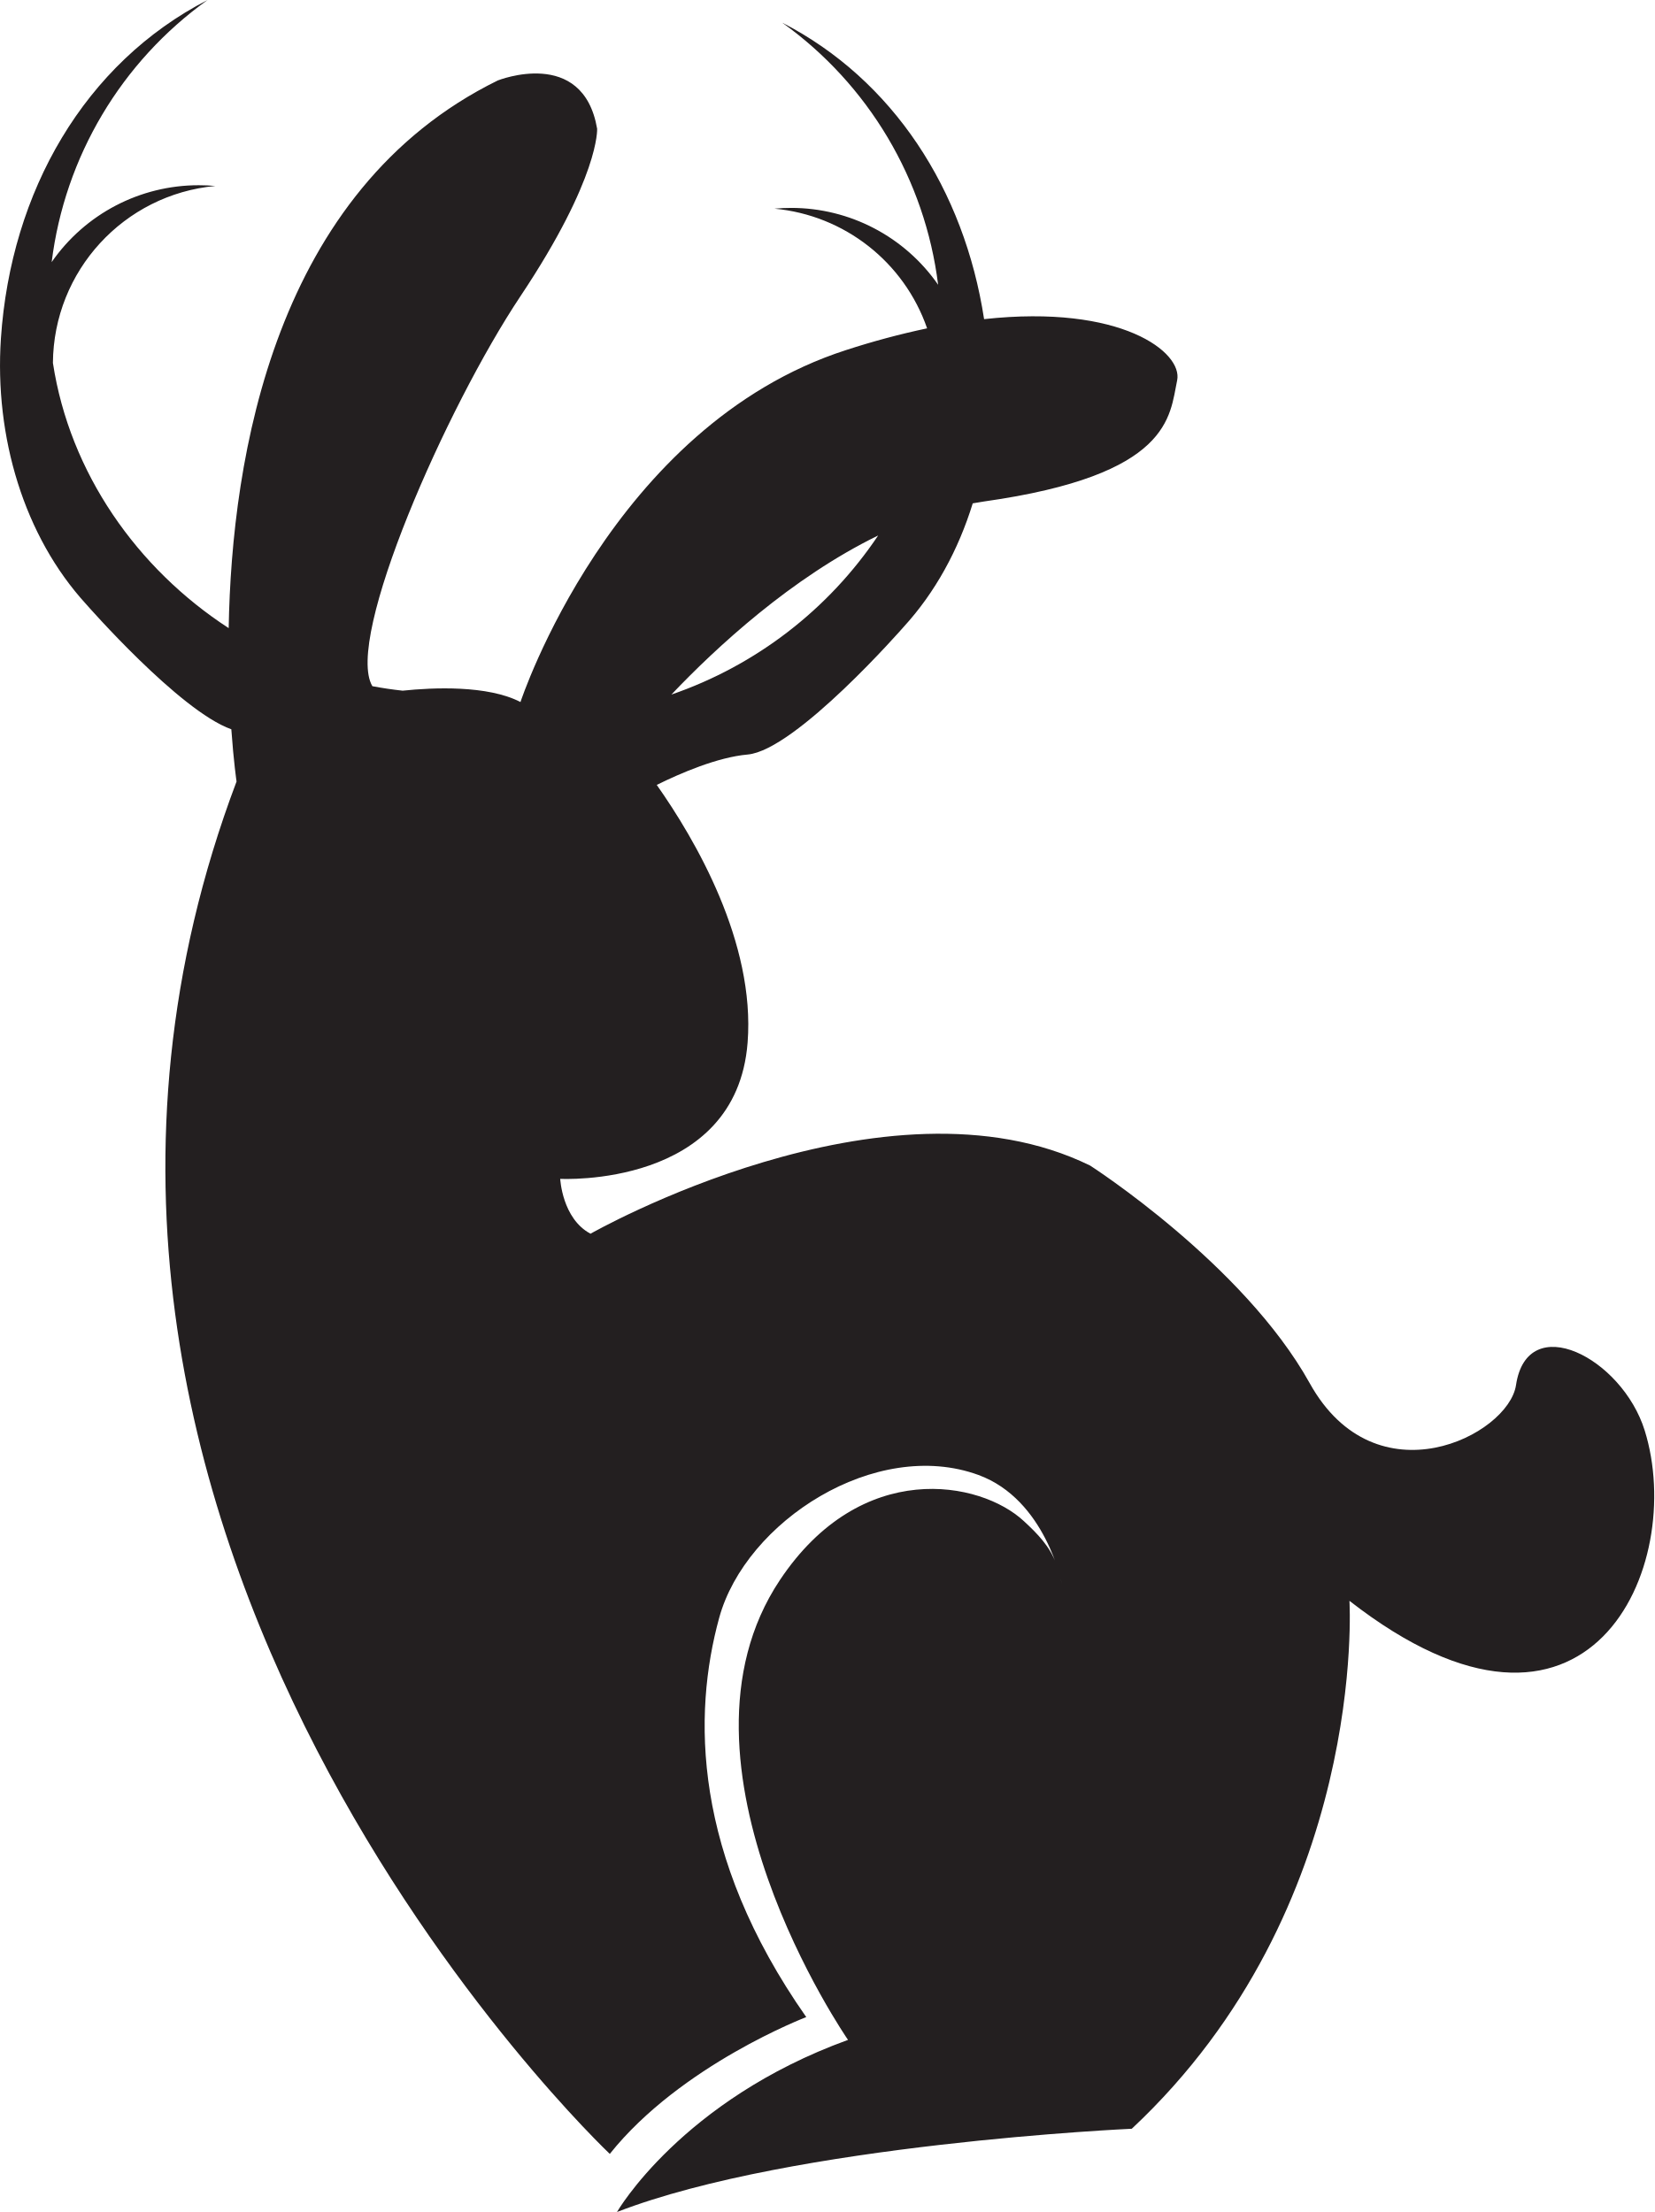
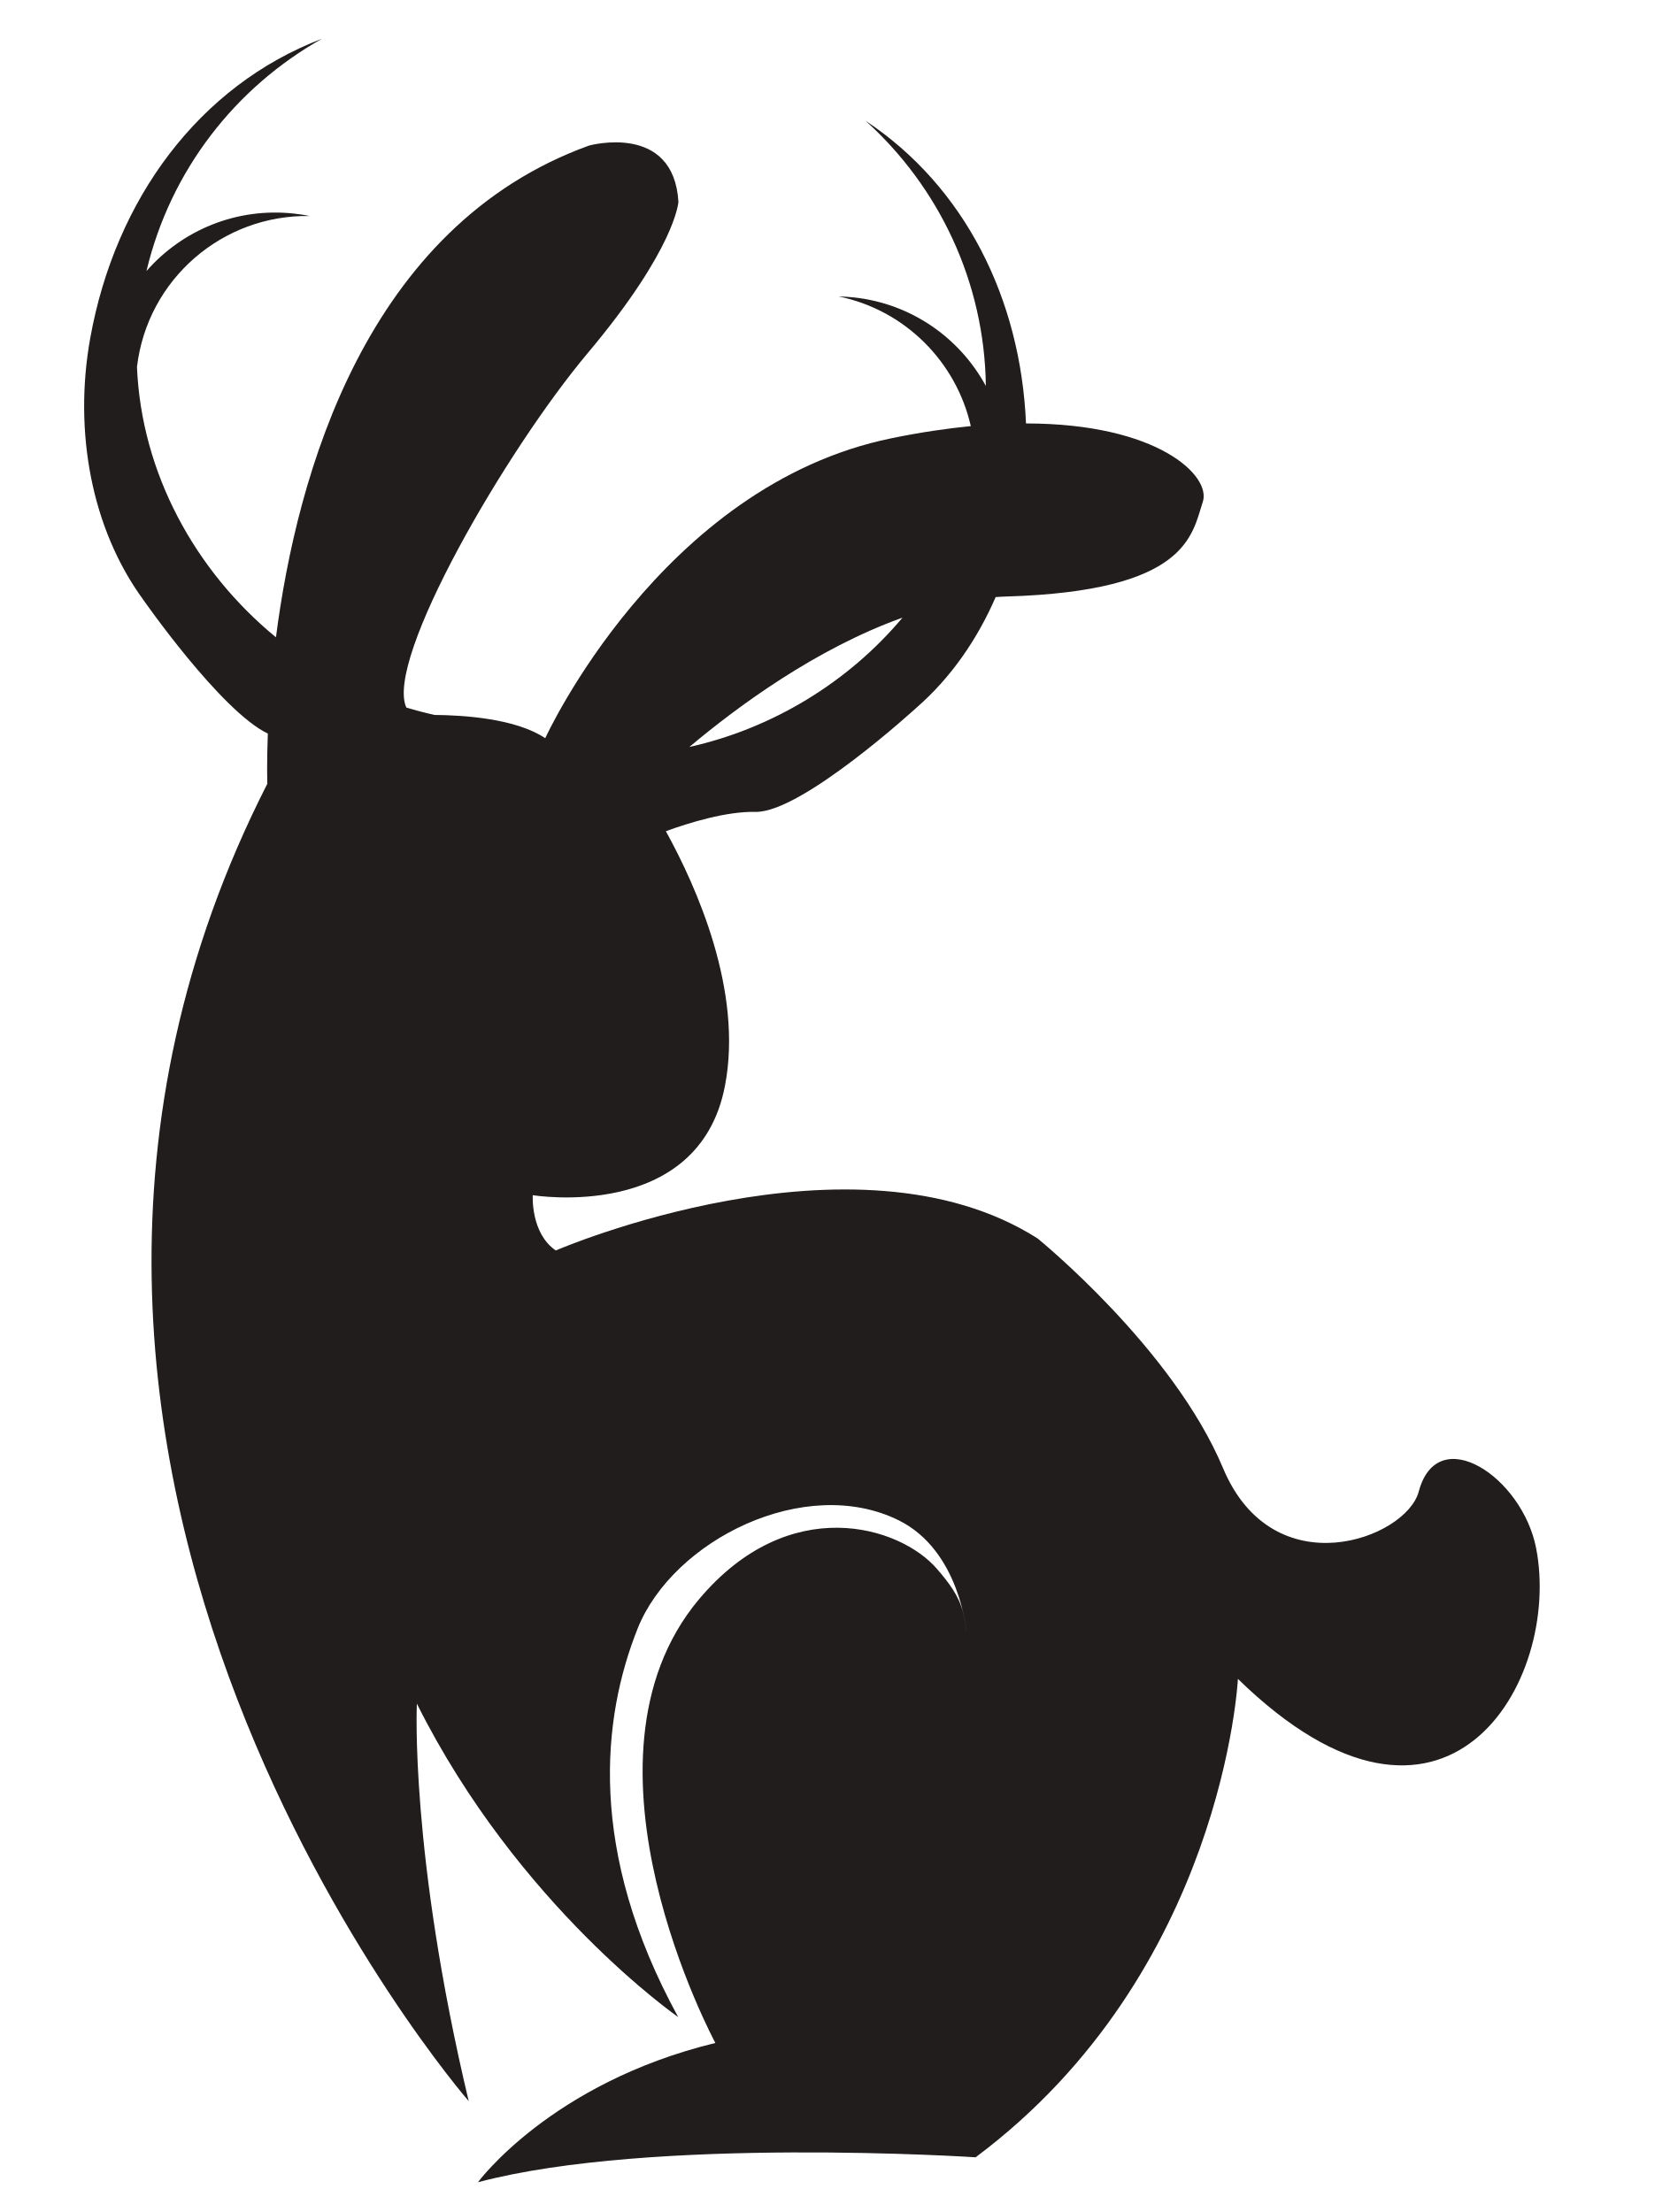
- <svg xmlns="http://www.w3.org/2000/svg" viewBox="0 0 582.68 779.34">
-   <defs>
-     <style>.cls-1{fill:#231f20;}</style>
+ <svg xmlns="http://www.w3.org/2000/svg" xmlns:ns1="http://xml.openoffice.org/svg/export" version="1.2" width="205.55mm" height="274.93mm" viewBox="0 0 20555 27493" preserveAspectRatio="xMidYMid" fill-rule="evenodd" stroke-width="28.222" stroke-linejoin="round" xml:space="preserve">
+   <defs class="ClipPathGroup">
+     <clipPath id="presentation_clip_path" clipPathUnits="userSpaceOnUse">
+       <rect x="0" y="0" width="20555" height="27493" />
+     </clipPath>
  </defs>
-   <g id="Layer_4" data-name="Layer 4">
-     <path class="cls-1" d="M579.32,504c-8-25.67-41.33-42.67-45.33-16-2.66,17.75-49.33,41.33-72.67-.67S384,410.67,384,410.67c-72-35.33-176,24-176,24-10-5.33-10.67-19.33-10.67-19.33s62,3.33,66-48c2.75-35.33-18.5-71.62-32-90.8,8.31-4.11,21.39-9.76,32-10.7,17-1.5,55-45,55-45,11.09-12.12,19.26-27.12,24.3-43.5,1.34-.25,2.68-.47,4-.66,66-9.33,65.33-30,68-42.67,2.07-9.83-19.56-26.88-68-21.57C339.63,66.87,314.59,28.1,275.54,8a133.92,133.92,0,0,1,54.9,92.33,63,63,0,0,0-51.8-27.08q-3,0-5.84.27h0a63.12,63.12,0,0,1,53.76,42.16A280,280,0,0,0,298,123.34c-82.67,26.67-114.67,124-114.67,124-11.58-6-30.83-5.12-41.5-4q-5.38-.58-10.67-1.58c-9.91-16.67,26.09-98.29,52.17-137.41,28-42,27-59,27-59-5-29-35-17-35-17C96.69,67,81.61,161.05,80.55,221.3c-32.31-21-56-54.73-61.91-93.43A63.07,63.07,0,0,1,75.85,65.52h0Q73,65.26,70,65.26a63,63,0,0,0-51.8,27.08A133.92,133.92,0,0,1,73.1,0C29.88,22.25,3.82,67.35.32,119.24-2,154,8.5,189,30.32,212.84c0,0,32.89,37.65,51.16,44.1.82,11.53,1.84,18.4,1.84,18.4-100,265,131.47,483.53,131.47,483.53,25-31.33,69.2-48.2,69.2-48.2C243.82,653.34,244,604,253.32,570s55.2-63.56,91.33-50.33C368.32,528.34,374,558,374,558a56.5,56.5,0,0,0-2-7.08c-2.16-6.07-6.65-10.65-11.37-15-15.27-14.22-57.27-22.22-85.93,20.78-43.21,64.81,24,162,24,162C240,740,217.32,779.34,217.32,779.34c62-24,181.33-29.33,181.33-29.33,83.33-78,76.67-186,76.67-186C560,630,594.13,551.53,579.32,504Zm-270-315.34a144.2,144.2,0,0,1-72.83,56.05C252.37,228,278.82,203.53,309.31,188.67Z" />
-     <path class="cls-1" d="M275.53,8h0Z" />
-     <path class="cls-1" d="M73.12,0h0Z" />
+   <defs class="TextShapeIndex">
+     <g ns1:slide="id1" ns1:id-list="id3 id4 id5" />
+   </defs>
+   <defs class="EmbeddedBulletChars">
+     <g id="bullet-char-template(57356)" transform="scale(0.0004882812,-0.0004882812)">
+       <path d="M 580,1141 L 1163,571 580,0 -4,571 580,1141 Z" />
+     </g>
+     <g id="bullet-char-template(57354)" transform="scale(0.0004882812,-0.0004882812)">
+       <path d="M 8,1128 L 1137,1128 1137,0 8,0 8,1128 Z" />
+     </g>
+     <g id="bullet-char-template(10146)" transform="scale(0.0004882812,-0.0004882812)">
+       <path d="M 174,0 L 602,739 174,1481 1456,739 174,0 Z M 1358,739 L 309,1346 659,739 1358,739 Z" />
+     </g>
+     <g id="bullet-char-template(10132)" transform="scale(0.0004882812,-0.0004882812)">
+       <path d="M 2015,739 L 1276,0 717,0 1260,543 174,543 174,936 1260,936 717,1481 1274,1481 2015,739 Z" />
+     </g>
+     <g id="bullet-char-template(10007)" transform="scale(0.0004882812,-0.0004882812)">
+       <path d="M 0,-2 C -7,14 -16,27 -25,37 L 356,567 C 262,823 215,952 215,954 215,979 228,992 255,992 264,992 276,990 289,987 310,991 331,999 354,1012 L 381,999 492,748 772,1049 836,1024 860,1049 C 881,1039 901,1025 922,1006 886,937 835,863 770,784 769,783 710,716 594,584 L 774,223 C 774,196 753,168 711,139 L 727,119 C 717,90 699,76 672,76 641,76 570,178 457,381 L 164,-76 C 142,-110 111,-127 72,-127 30,-127 9,-110 8,-76 1,-67 -2,-52 -2,-32 -2,-23 -1,-13 0,-2 Z" />
+     </g>
+     <g id="bullet-char-template(10004)" transform="scale(0.0004882812,-0.0004882812)">
+       <path d="M 285,-33 C 182,-33 111,30 74,156 52,228 41,333 41,471 41,549 55,616 82,672 116,743 169,778 240,778 293,778 328,747 346,684 L 369,508 C 377,444 397,411 428,410 L 1163,1116 C 1174,1127 1196,1133 1229,1133 1271,1133 1292,1118 1292,1087 L 1292,965 C 1292,929 1282,901 1262,881 L 442,47 C 390,-6 338,-33 285,-33 Z" />
+     </g>
+     <g id="bullet-char-template(9679)" transform="scale(0.0004882812,-0.0004882812)">
+       <path d="M 813,0 C 632,0 489,54 383,161 276,268 223,411 223,592 223,773 276,916 383,1023 489,1130 632,1184 813,1184 992,1184 1136,1130 1245,1023 1353,916 1407,772 1407,592 1407,412 1353,268 1245,161 1136,54 992,0 813,0 Z" />
+     </g>
+     <g id="bullet-char-template(8226)" transform="scale(0.0004882812,-0.0004882812)">
+       <path d="M 346,457 C 273,457 209,483 155,535 101,586 74,649 74,723 74,796 101,859 155,911 209,963 273,989 346,989 419,989 480,963 531,910 582,859 608,796 608,723 608,648 583,586 532,535 482,483 420,457 346,457 Z" />
+     </g>
+     <g id="bullet-char-template(8211)" transform="scale(0.0004882812,-0.0004882812)">
+       <path d="M -4,459 L 1135,459 1135,606 -4,606 -4,459 Z" />
+     </g>
+   </defs>
+   <defs class="TextEmbeddedBitmaps" />
+   <g>
+     <g id="id2" class="Master_Slide">
+       <g id="bg-id2" class="Background" />
+       <g id="bo-id2" class="BackgroundObjects" />
+     </g>
+   </g>
+   <g class="SlideGroup">
+     <g>
+       <g id="id1" class="Slide" clip-path="url(#presentation_clip_path)">
+         <g class="Page">
+           <g class="com.sun.star.drawing.ClosedBezierShape">
+             <g id="id3">
+               <rect class="BoundingBox" stroke="none" fill="none" x="1045" y="481" width="18089" height="26643" />
+               <path fill="rgb(33,29,29)" stroke="none" d="M 11214,7677 C 10542,8478 9600,9054 8566,9284 9161,8784 10138,8062 11214,7677 Z M 19088,19244 C 18916,18354 17862,17661 17629,18539 17474,19124 15823,19741 15197,18247 14572,16754 12892,15392 12892,15392 10611,13941 6906,15542 6906,15542 6591,15327 6620,14855 6620,14855 6620,14855 8685,15197 9009,13492 9234,12318 8656,11024 8274,10331 8568,10224 9027,10083 9387,10091 9962,10104 11397,8788 11397,8788 11813,8424 12142,7951 12372,7421 12418,7418 12464,7415 12510,7414 14755,7346 14810,6652 14946,6237 15052,5916 14391,5264 12749,5263 12682,3710 11987,2318 10754,1500 11667,2323 12234,3507 12250,4797 11929,4206 11334,3777 10615,3697 10549,3690 10484,3686 10419,3684 11249,3854 11882,4499 12063,5296 11760,5326 11432,5374 11078,5447 8209,6033 6775,9175 6775,9175 6410,8930 5762,8889 5400,8886 5281,8860 5164,8829 5049,8794 4778,8199 6287,5598 7306,4385 8400,3082 8430,2508 8430,2508 8370,1518 7320,1809 7320,1809 4543,2812 3688,5907 3429,7921 2425,7097 1757,5880 1702,4561 1831,3468 2769,2665 3850,2685 3787,2672 3722,2662 3656,2655 2937,2575 2262,2863 1820,3369 2118,2114 2930,1083 4002,481 2471,1065 1431,2479 1121,4204 913,5361 1136,6572 1778,7451 1778,7451 2740,8834 3328,9118 3313,9507 3322,9741 3322,9741 -1012,18248 5824,26115 5824,26115 5090,23029 5180,21175 5180,21175 6438,23691 8427,25070 8427,25070 7294,23000 7483,21348 7922,20244 8361,19140 10008,18320 11169,18897 11930,19275 12010,20290 12010,20290 12001,20203 11985,20120 11968,20046 11918,19834 11784,19664 11643,19500 11184,18967 9807,18543 8686,19877 6998,21887 8889,25392 8889,25392 6844,25889 5939,27123 5939,27123 8105,26549 12123,26813 12123,26813 15204,24510 15382,20867 15382,20867 17973,23393 19408,20891 19088,19244 Z" />
+             </g>
+           </g>
+           <g class="com.sun.star.drawing.ClosedBezierShape">
+             <g id="id4">
+               <rect class="BoundingBox" stroke="none" fill="none" x="9332" y="1480" width="2" height="2" />
+               <path fill="rgb(33,29,29)" stroke="none" d="M 9332,1480 L 9333,1481 C 9332,1480 9332,1480 9332,1480 Z" />
+             </g>
+           </g>
+           <g class="com.sun.star.drawing.PolyPolygonShape">
+             <g id="id5">
+               <rect class="BoundingBox" stroke="none" fill="none" x="2510" y="1211" width="1" height="1" />
+               <path fill="rgb(33,29,29)" stroke="none" d="M 2510,1211 L 2510,1211 Z" />
+             </g>
+           </g>
+         </g>
+       </g>
+     </g>
  </g>
</svg>
